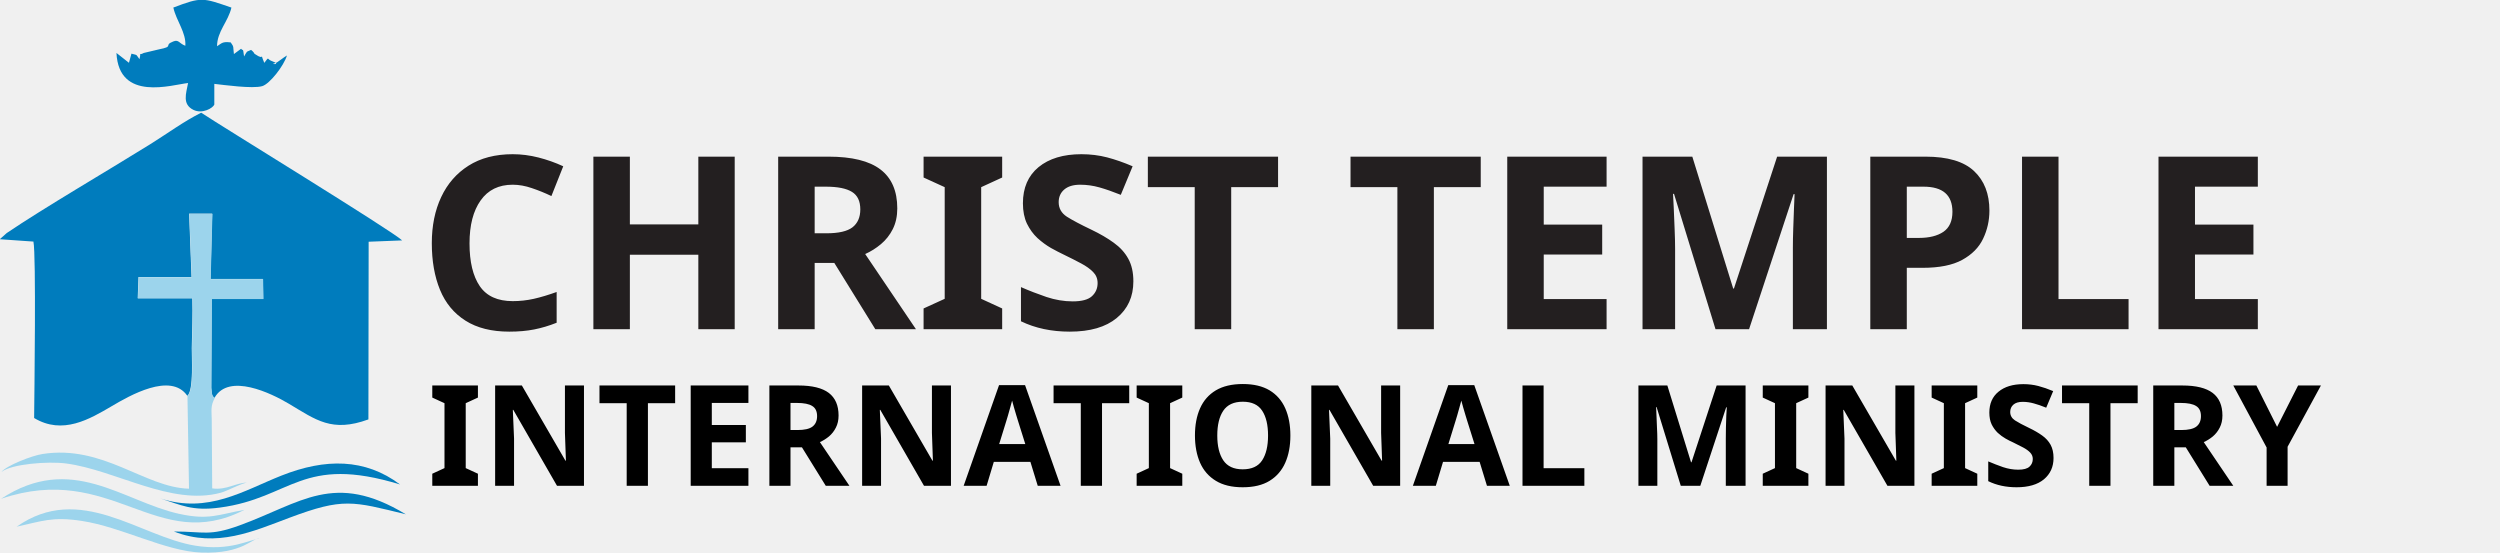
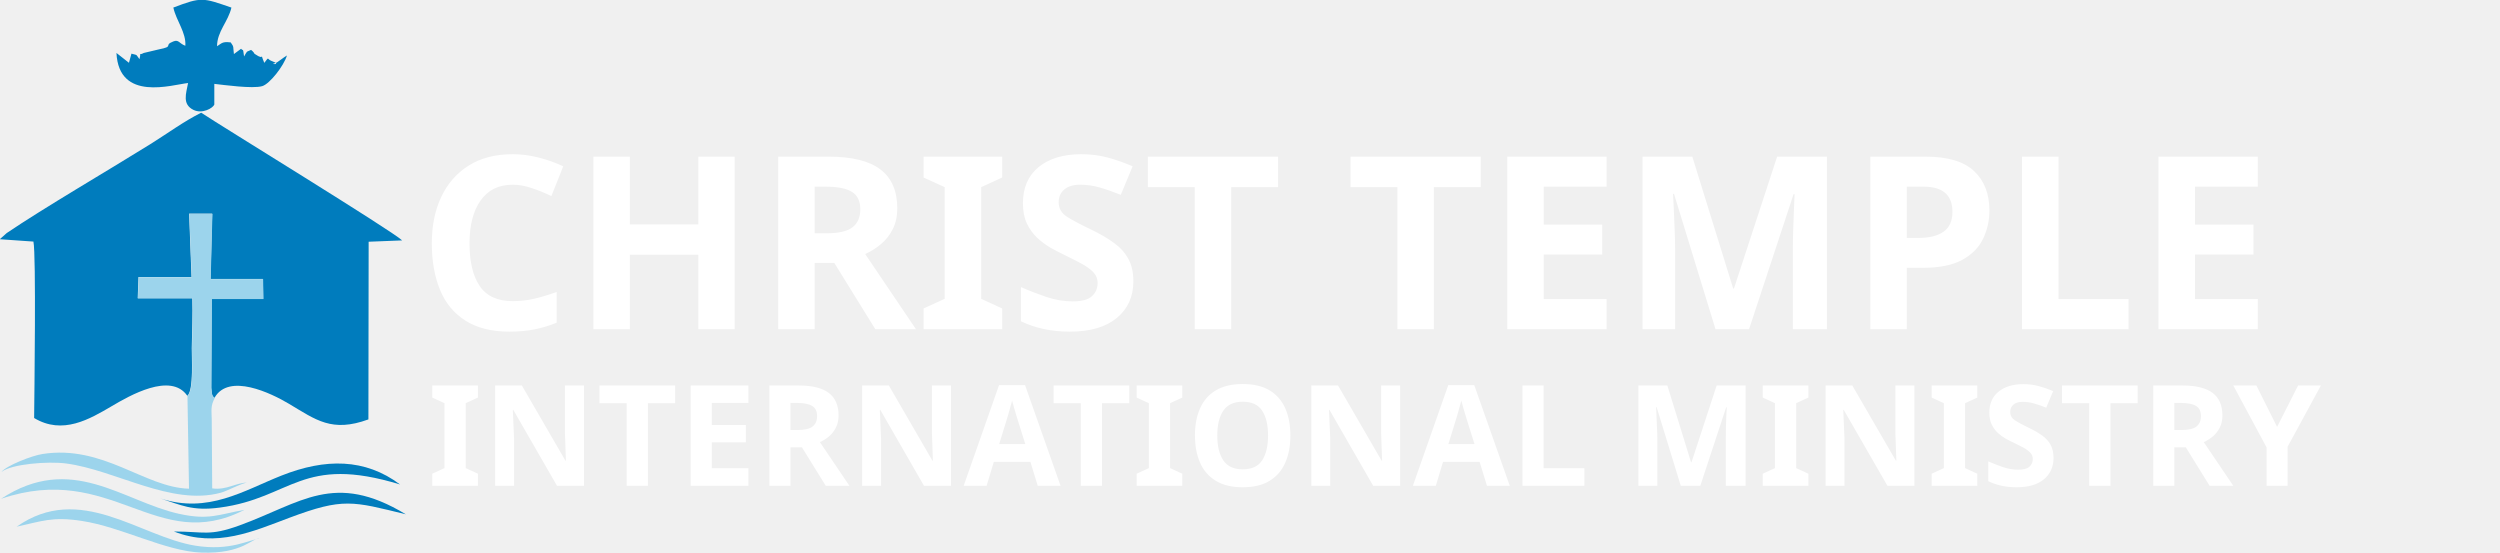
<svg xmlns="http://www.w3.org/2000/svg" id="Layer_2" data-name="Layer 2" viewBox="0 0 320.09 70.76">
  <defs>
    <style>
      .cls-1 {
-         font-size: 17.99px;
-         letter-spacing: 0em;
+         font-size: 30.93px;
      }

      .cls-1, .cls-2 {
+         fill: #fff;
        font-family: SchadowBT-Bold, 'Schadow BT';
        font-weight: 700;
      }

      .cls-3 {
        fill: #007cbd;
      }

      .cls-3, .cls-4 {
        fill-rule: evenodd;
      }

      .cls-2 {
-         fill: #231f20;
-         font-size: 30.93px;
+         font-size: 17.99px;
+         letter-spacing: 0em;
      }

      .cls-4 {
        fill: #9cd4ec;
      }
    </style>
  </defs>
  <g id="Layer_1-2" data-name="Layer 1">
    <g>
      <path class="cls-3" d="M24,50.67c.82-.77.53-5.02.55-6.11.04-2.09.14-4.28.07-6.37h-6.99s.1-2.72.1-2.72h6.79s-.31-8.12-.31-8.12h2.96s-.22,8.36-.22,8.36h6.71s.04,2.55.04,2.55h-6.6s-.06,11.4-.06,11.4c.09,1.16.19,1.02.42,1.28,1.83-3.24,7.29-.58,9.52.75,3.48,2.07,5.5,3.72,10.19,2.01l.03-22.75,4.29-.17c-1.21-1.19-23.35-14.75-25.73-16.35-2.19,1.09-4.31,2.65-6.5,4.02-5.12,3.19-13.68,8.19-18.4,11.39l-.89.79,4.31.3c.36,1.68.12,19.48.09,22.59,3.65,2.2,7.1.15,9.96-1.53,2.25-1.33,7.53-4.37,9.65-1.32" />
      <path class="cls-4" d="M24,50.67l.2,11.9c-5.66-.13-10.98-5.67-18.77-4.44-1.35.21-4.62,1.48-5.25,2.31,1.24-1.04,5.99-1.4,8.27-1.1,6.37.84,13.43,5.47,19.81,3.75.83-.22,2.93-1.36,3.48-1.3-1.53-.02-2.69,1-4.57.74l-.06-8.79c-.02-1.28-.16-1.74.38-2.77-.24-.26-.34-.12-.42-1.28l.06-11.4h6.6s-.04-2.55-.04-2.55h-6.71s.22-8.35.22-8.35h-2.96s.31,8.1.31,8.1h-6.79s-.1,2.71-.1,2.71h6.99c.07,2.1-.03,4.29-.07,6.38-.02,1.09.27,5.34-.55,6.11" />
      <path class="cls-3" d="M22.2.99c.36,1.65,1.65,3.18,1.53,4.87-.83-.31-.83-.84-1.55-.55-1.32.52.23.61-1.87,1.02l-1.9.45c-.78.44-.27-.4-.55.8-.52-.66-.13-.47-1.03-.71l-.32,1.17-1.6-1.26c.31,6.28,7.1,4.07,9.17,3.85-.25,1.35-.78,2.72.69,3.44,1.14.56,2.5-.24,2.67-.68v-2.65c1.2.13,4.89.65,6.13.29.96-.28,2.77-2.59,3.17-3.93-.41.23-1.28.95-1.45.97-1.03.16,1.03.3-.55-.28-.59-.22-.24-.62-.9.26-.64-1.51.08-.44-.76-.86l-.49-.3s-.1-.24-.44-.5c-.69.31-.44.07-.9.84-.16-1.26-.12-.61-.38-.99l-.92.68c-.13-.92.05-.87-.41-1.49-1.08-.13-1.13.1-1.75.49,0-1.89,1.44-3.17,1.84-4.95-3.67-1.26-3.8-1.39-7.44,0" />
      <path class="cls-3" d="M22.29,68.06c5.45,2.12,10.2-.06,14.77-1.77,6.89-2.58,8.07-2.11,14.9-.44-9.19-5.56-13.4-1.45-21.29,1.42-3.9,1.42-4.57.78-8.39.78" />
      <path class="cls-3" d="M20.54,63.82c2.59.82,4.03,1.65,7.6,1.17,9.25-1.23,10.45-6.82,23.08-2.96-4.47-3.35-9.56-3.37-15.2-1.13-4.82,1.91-9.37,4.91-15.48,2.92" />
      <path class="cls-4" d="M.15,63.86c14.16-4.81,19.89,7.21,31.14,1.42-3.3.58-4.54,1.36-8.4.5-7.21-1.61-13.73-7.84-22.75-1.92" />
      <path class="cls-4" d="M2.11,67.44c3.25-.7,4.58-1.33,8.38-.74,5.09.78,10.67,3.88,15.29,4.05,5.36.19,6.49-1.91,7.47-1.8-1.32.13-3.76,1.65-8.27.91-7.1-1.16-14.74-8.15-22.87-2.41" />
    </g>
    <g>
-       <text class="cls-2" transform="translate(53.49 42.15)">
+       <text class="cls-1" transform="translate(53.49 42.15)">
        <tspan x="0" y="0">CHRIST TEMPLE</tspan>
      </text>
-       <text class="cls-1" transform="translate(54.77 62.2)">
+       <text class="cls-2" transform="translate(54.77 62.2)">
        <tspan x="0" y="0">INTERNATIONAL MINISTRY</tspan>
      </text>
    </g>
  </g>
</svg>
